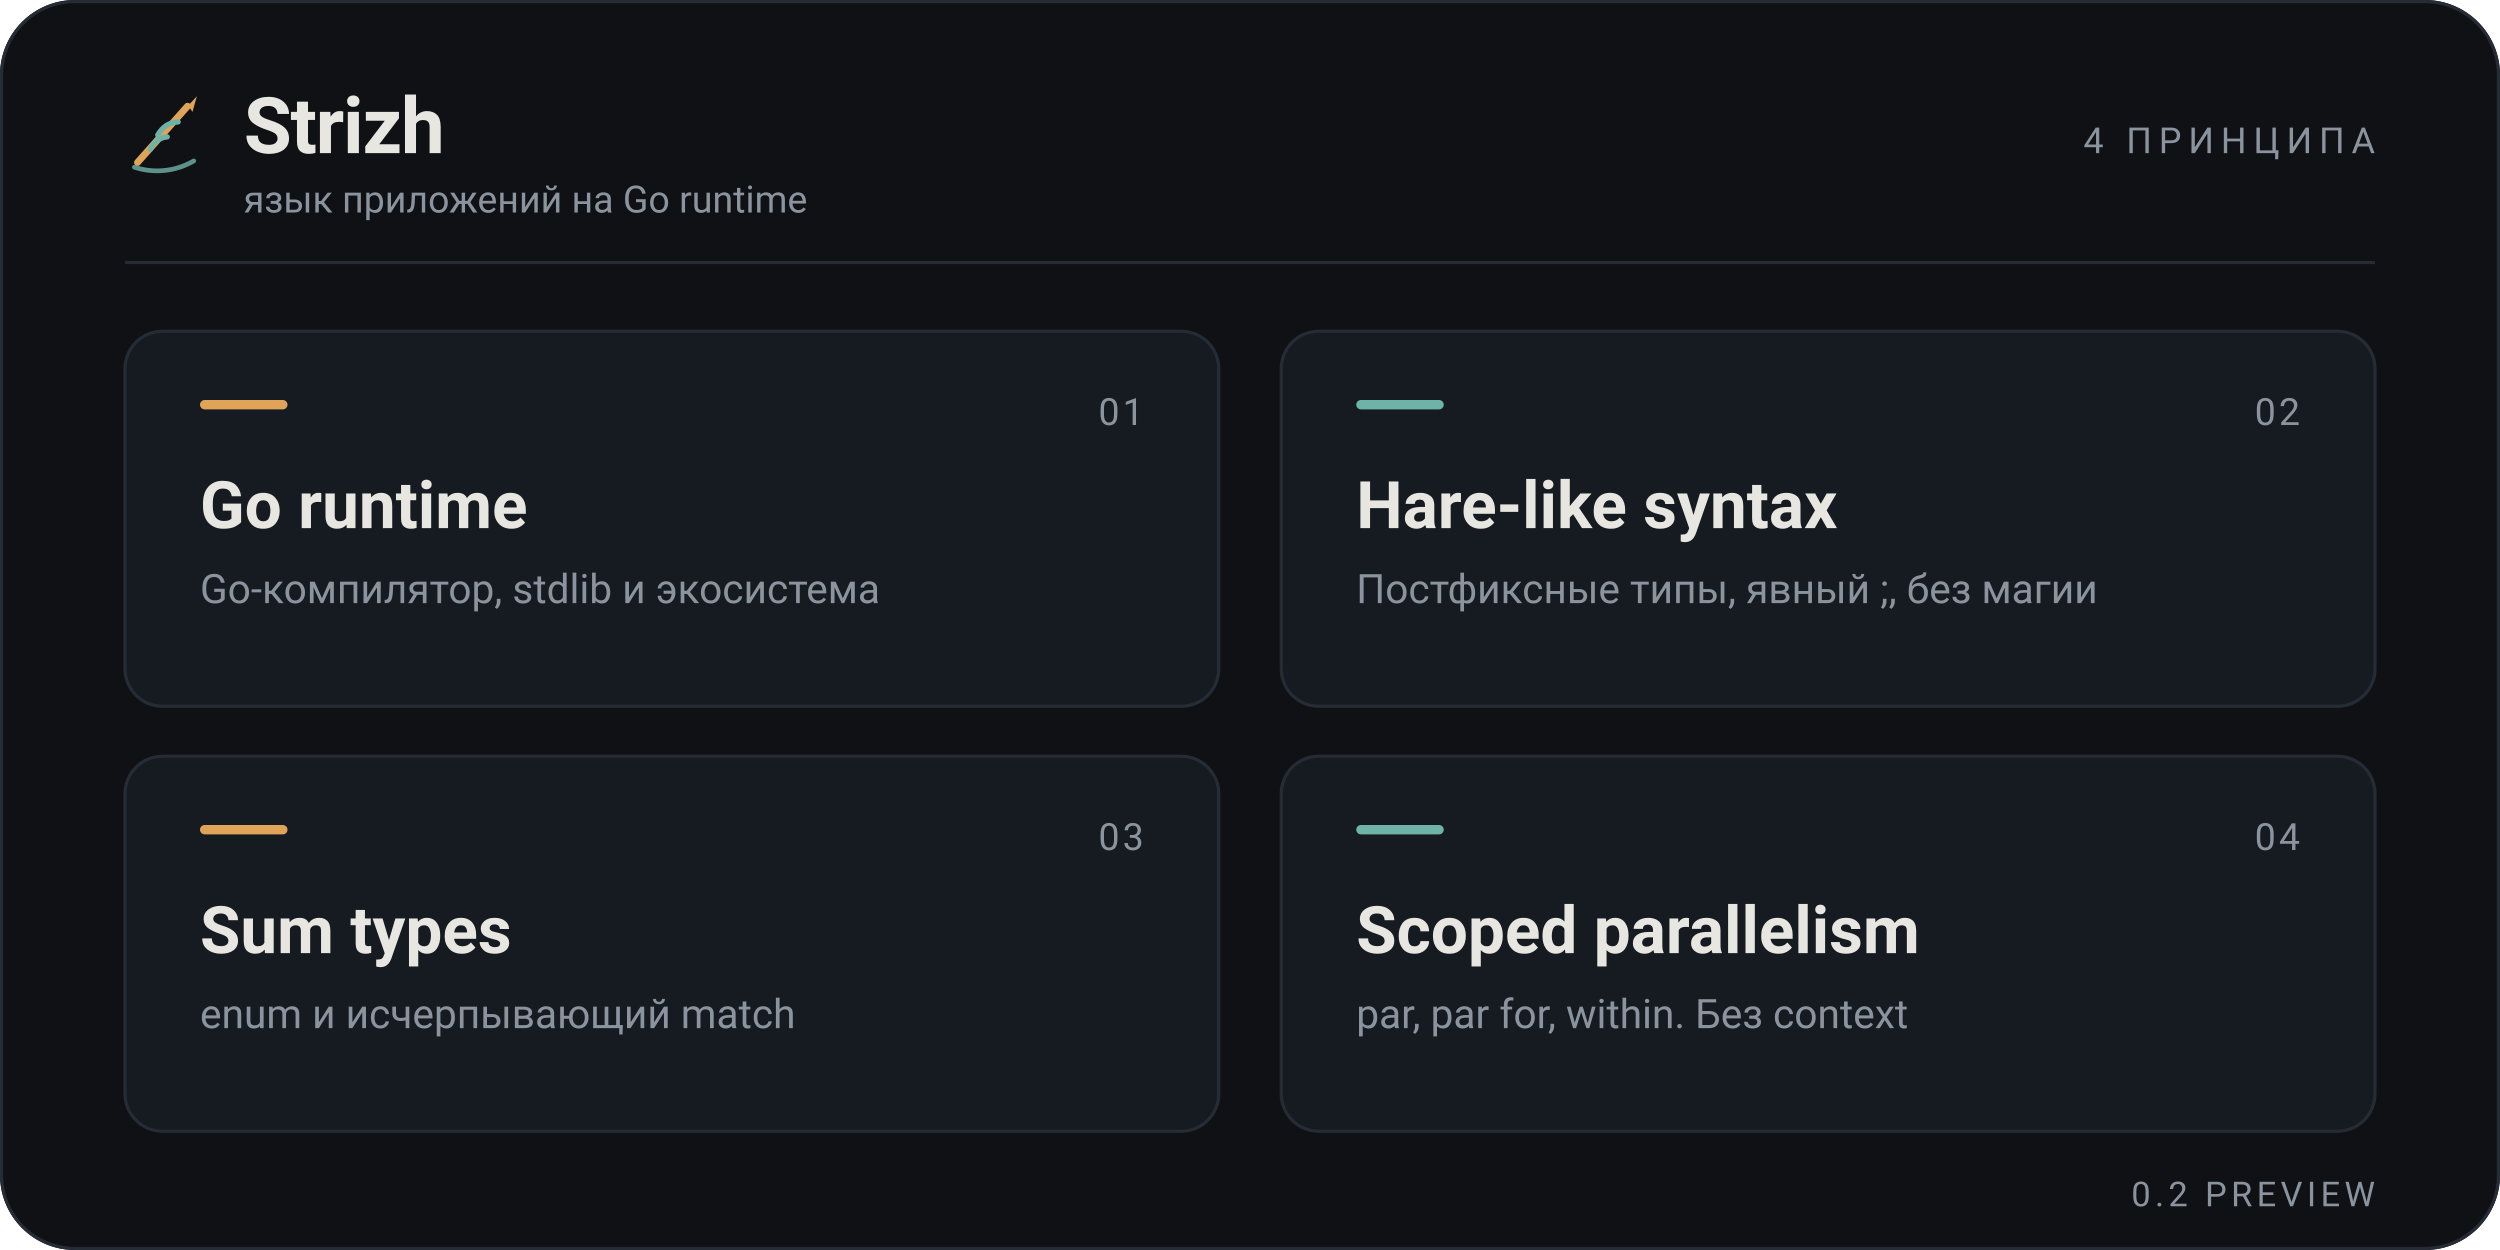
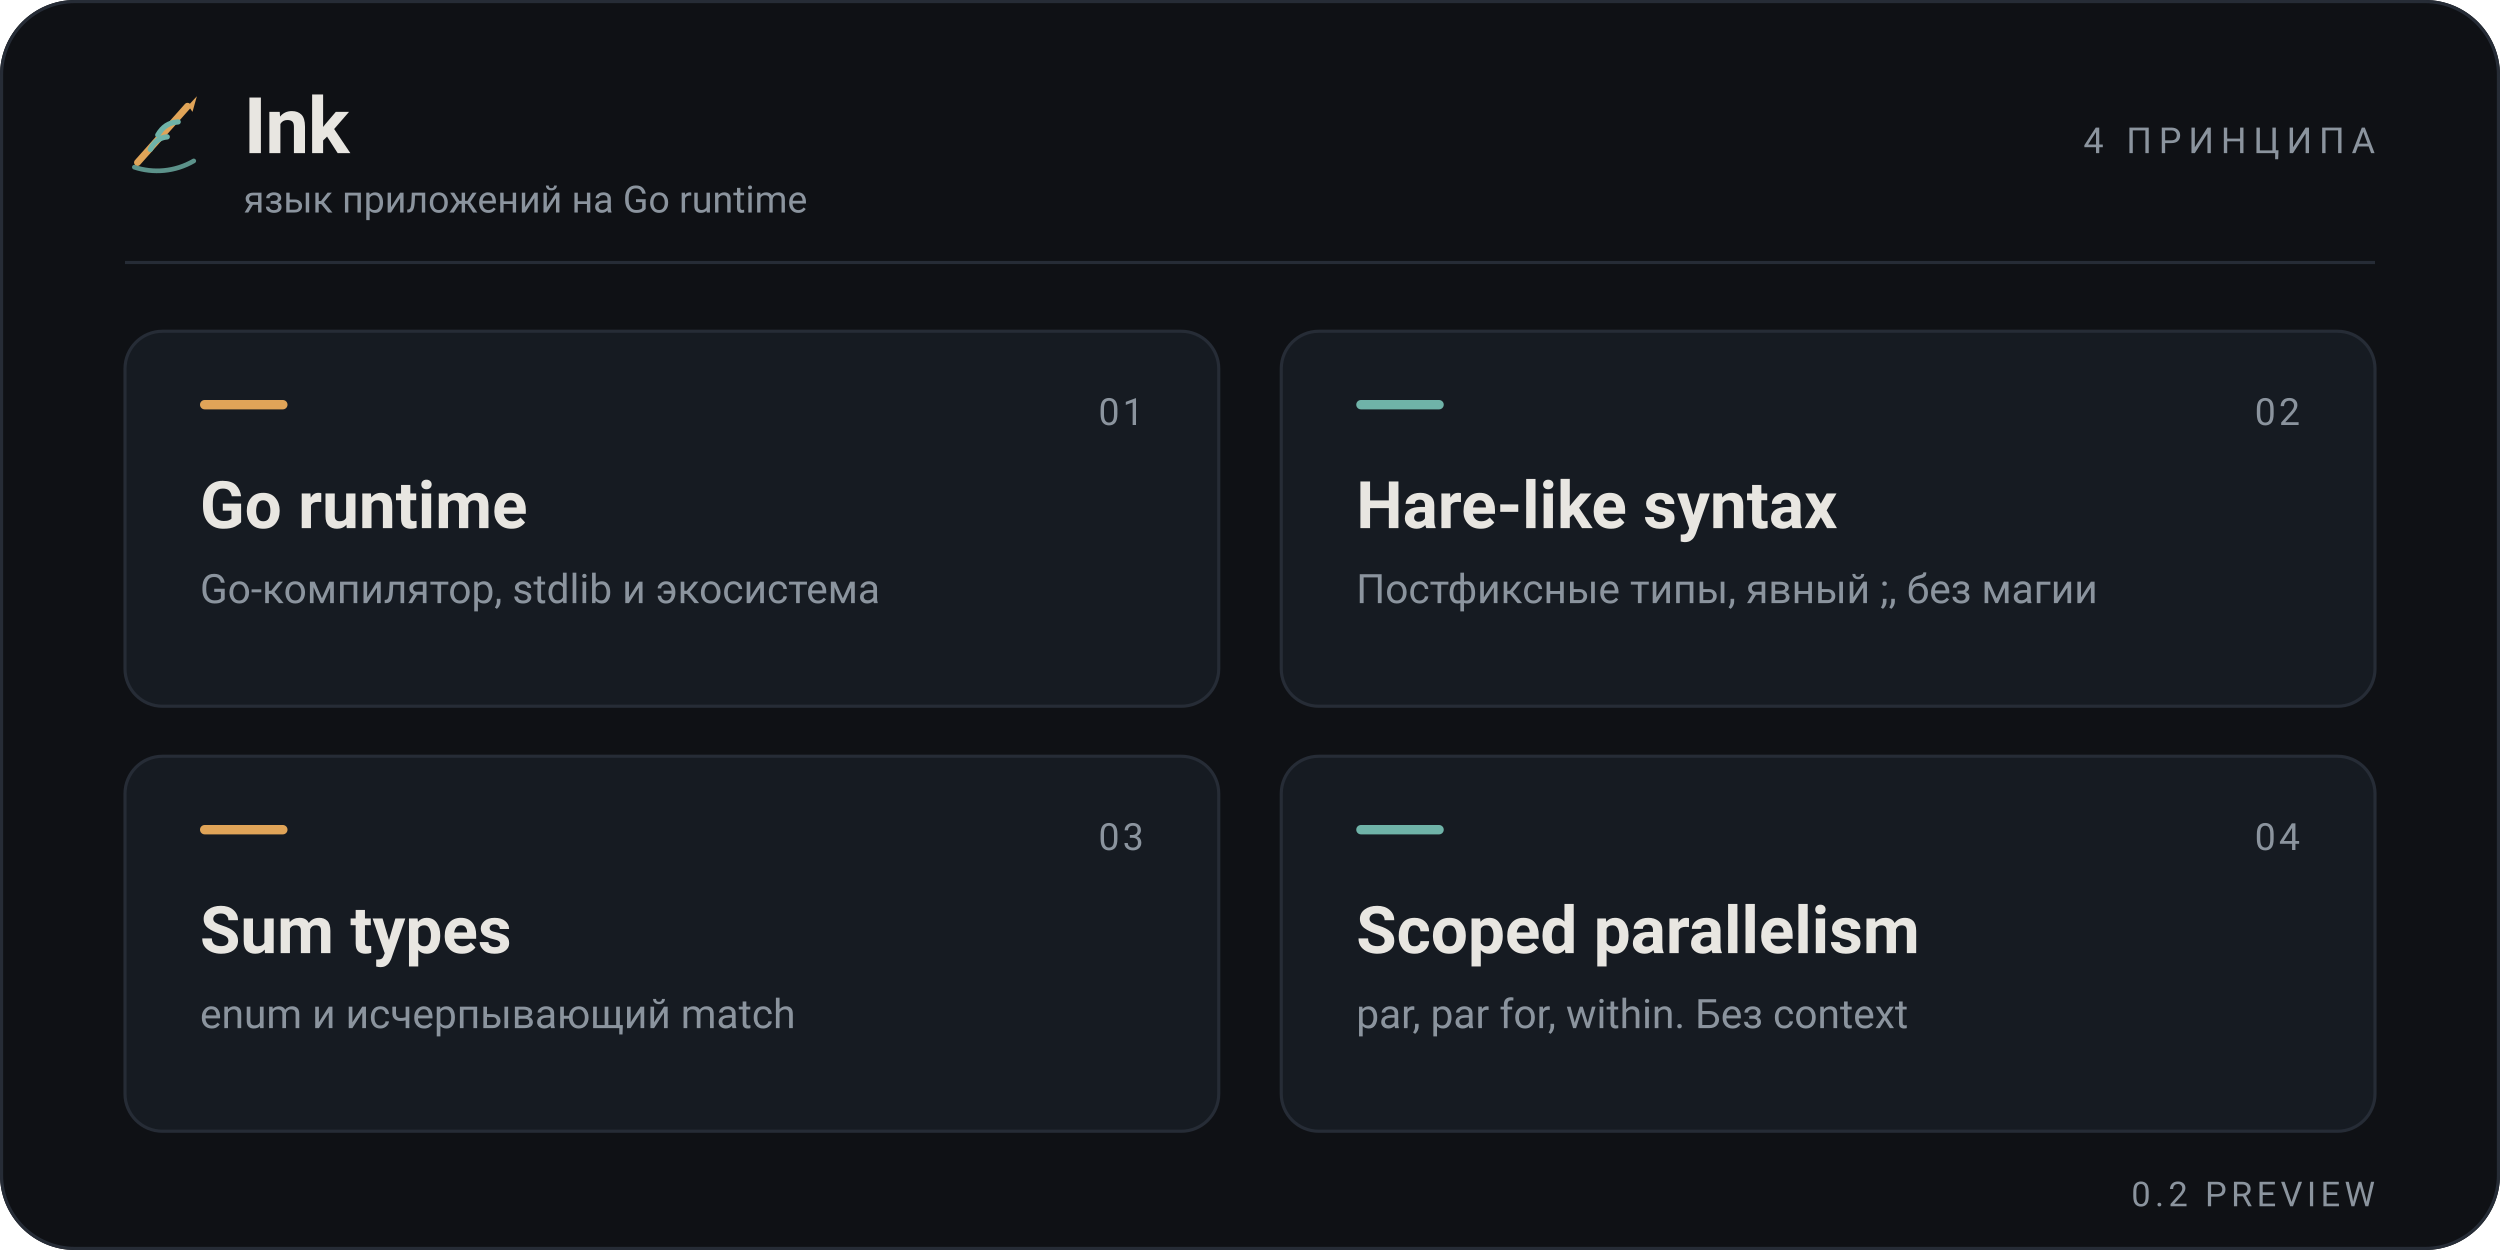
<svg xmlns="http://www.w3.org/2000/svg" viewBox="0 0 800 400" width="800" height="400" role="img" aria-labelledby="principles-title principles-desc" font-family="system-ui, -apple-system, 'Segoe UI', Roboto, 'Helvetica Neue', Arial, sans-serif">
  <rect x="0" y="0" width="800" height="400" rx="24" fill="#0f1115" />
  <rect x="0.5" y="0.5" width="799" height="399" rx="23.5" fill="none" stroke="#262c36" />
  <g transform="translate(40 30)" fill="none" stroke-linecap="round" stroke-linejoin="round">
    <path d="M4 22 L20 4" stroke="#e0a458" stroke-width="2.2" />
    <path d="M20.2 3.8 L23 0.8 L21.6 5.8 Z" fill="#e0a458" stroke="none" />
    <path d="M17 9 C14 9.2 12 10.6 10.5 13.2" stroke="#6fb3a8" stroke-width="1.7" />
    <path d="M13.5 13.8 C11 14 9.3 15.4 8.1 17.8" stroke="#6fb3a8" stroke-width="1.7" />
    <path d="M3 23.5 C9 25.5 16 25 22 21.5" stroke="#6fb3a8" stroke-width="1.5" opacity=".8" />
  </g>
-   <text x="78" y="49" fill="#e8e6e1" font-size="25" font-weight="700" letter-spacing="-0.4">Strizh</text>
+   <text x="78" y="49" fill="#e8e6e1" font-size="25" font-weight="700" letter-spacing="-0.4">Ink</text>
  <text x="78" y="68" fill="#8b949e" font-size="12">язык приложений на Go runtime</text>
  <text x="760" y="49" text-anchor="end" fill="#8b949e" font-size="11.5" letter-spacing="2.2">4 ПРИНЦИПА</text>
  <line x1="40" y1="84" x2="760" y2="84" stroke="#262c36" />
  <g>
    <rect x="40" y="106" width="350" height="120" rx="12" fill="#161b22" stroke="#262c36" />
    <rect x="64" y="128" width="28" height="3" rx="1.5" fill="#e0a458" />
    <text x="366" y="136" text-anchor="end" fill="#8b949e" font-size="12" letter-spacing="1">01</text>
    <text x="64" y="169" fill="#e8e6e1" font-size="21" font-weight="600">Go runtime</text>
    <text x="64" y="193" fill="#8b949e" font-size="13">Go-компилятор, stdlib и экосистема</text>
  </g>
  <g>
    <rect x="410" y="106" width="350" height="120" rx="12" fill="#161b22" stroke="#262c36" />
    <rect x="434" y="128" width="28" height="3" rx="1.5" fill="#6fb3a8" />
    <text x="736" y="136" text-anchor="end" fill="#8b949e" font-size="12" letter-spacing="1">02</text>
    <text x="434" y="169" fill="#e8e6e1" font-size="21" font-weight="600">Hare-like syntax</text>
    <text x="434" y="193" fill="#8b949e" font-size="13">Постфиксные типы, явный ;, без магии</text>
  </g>
  <g>
    <rect x="40" y="242" width="350" height="120" rx="12" fill="#161b22" stroke="#262c36" />
    <rect x="64" y="264" width="28" height="3" rx="1.5" fill="#e0a458" />
    <text x="366" y="272" text-anchor="end" fill="#8b949e" font-size="12" letter-spacing="1">03</text>
    <text x="64" y="305" fill="#e8e6e1" font-size="21" font-weight="600">Sum types</text>
    <text x="64" y="329" fill="#8b949e" font-size="13">enum и исчерпывающий match</text>
  </g>
  <g>
    <rect x="410" y="242" width="350" height="120" rx="12" fill="#161b22" stroke="#262c36" />
    <rect x="434" y="264" width="28" height="3" rx="1.5" fill="#6fb3a8" />
    <text x="736" y="272" text-anchor="end" fill="#8b949e" font-size="12" letter-spacing="1">04</text>
    <text x="434" y="305" fill="#e8e6e1" font-size="21" font-weight="600">Scoped parallelism</text>
    <text x="434" y="329" fill="#8b949e" font-size="13">par, par for, within. Без context</text>
  </g>
  <text x="760" y="386" text-anchor="end" fill="#8b949e" font-size="11" letter-spacing="1.4">0.2 PREVIEW</text>
</svg>
